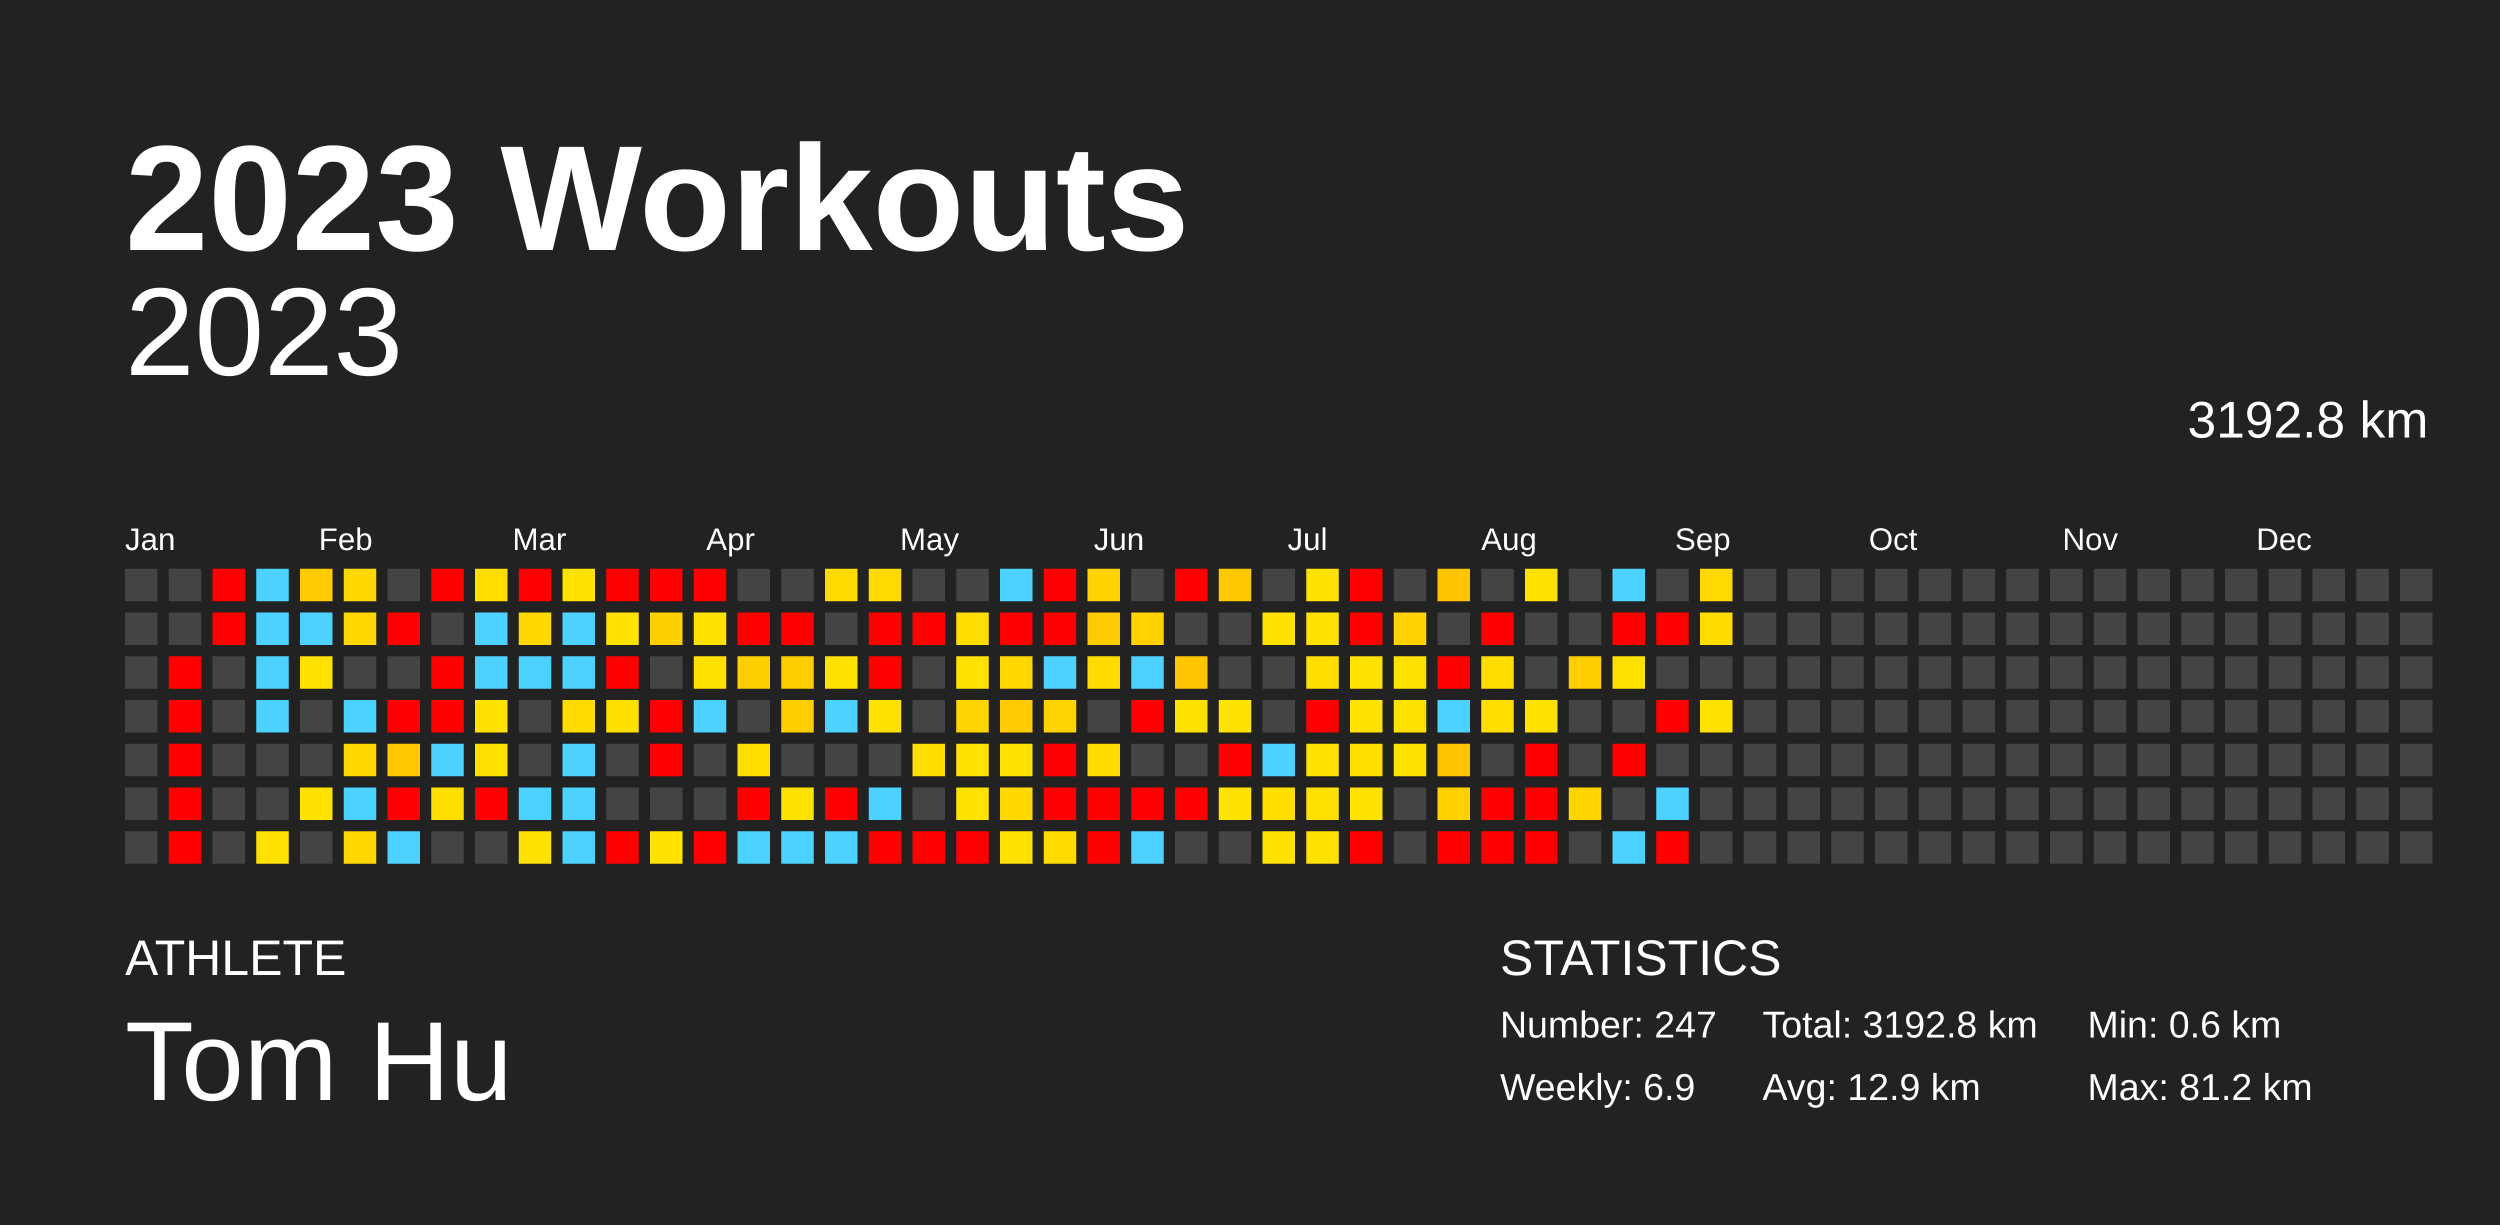
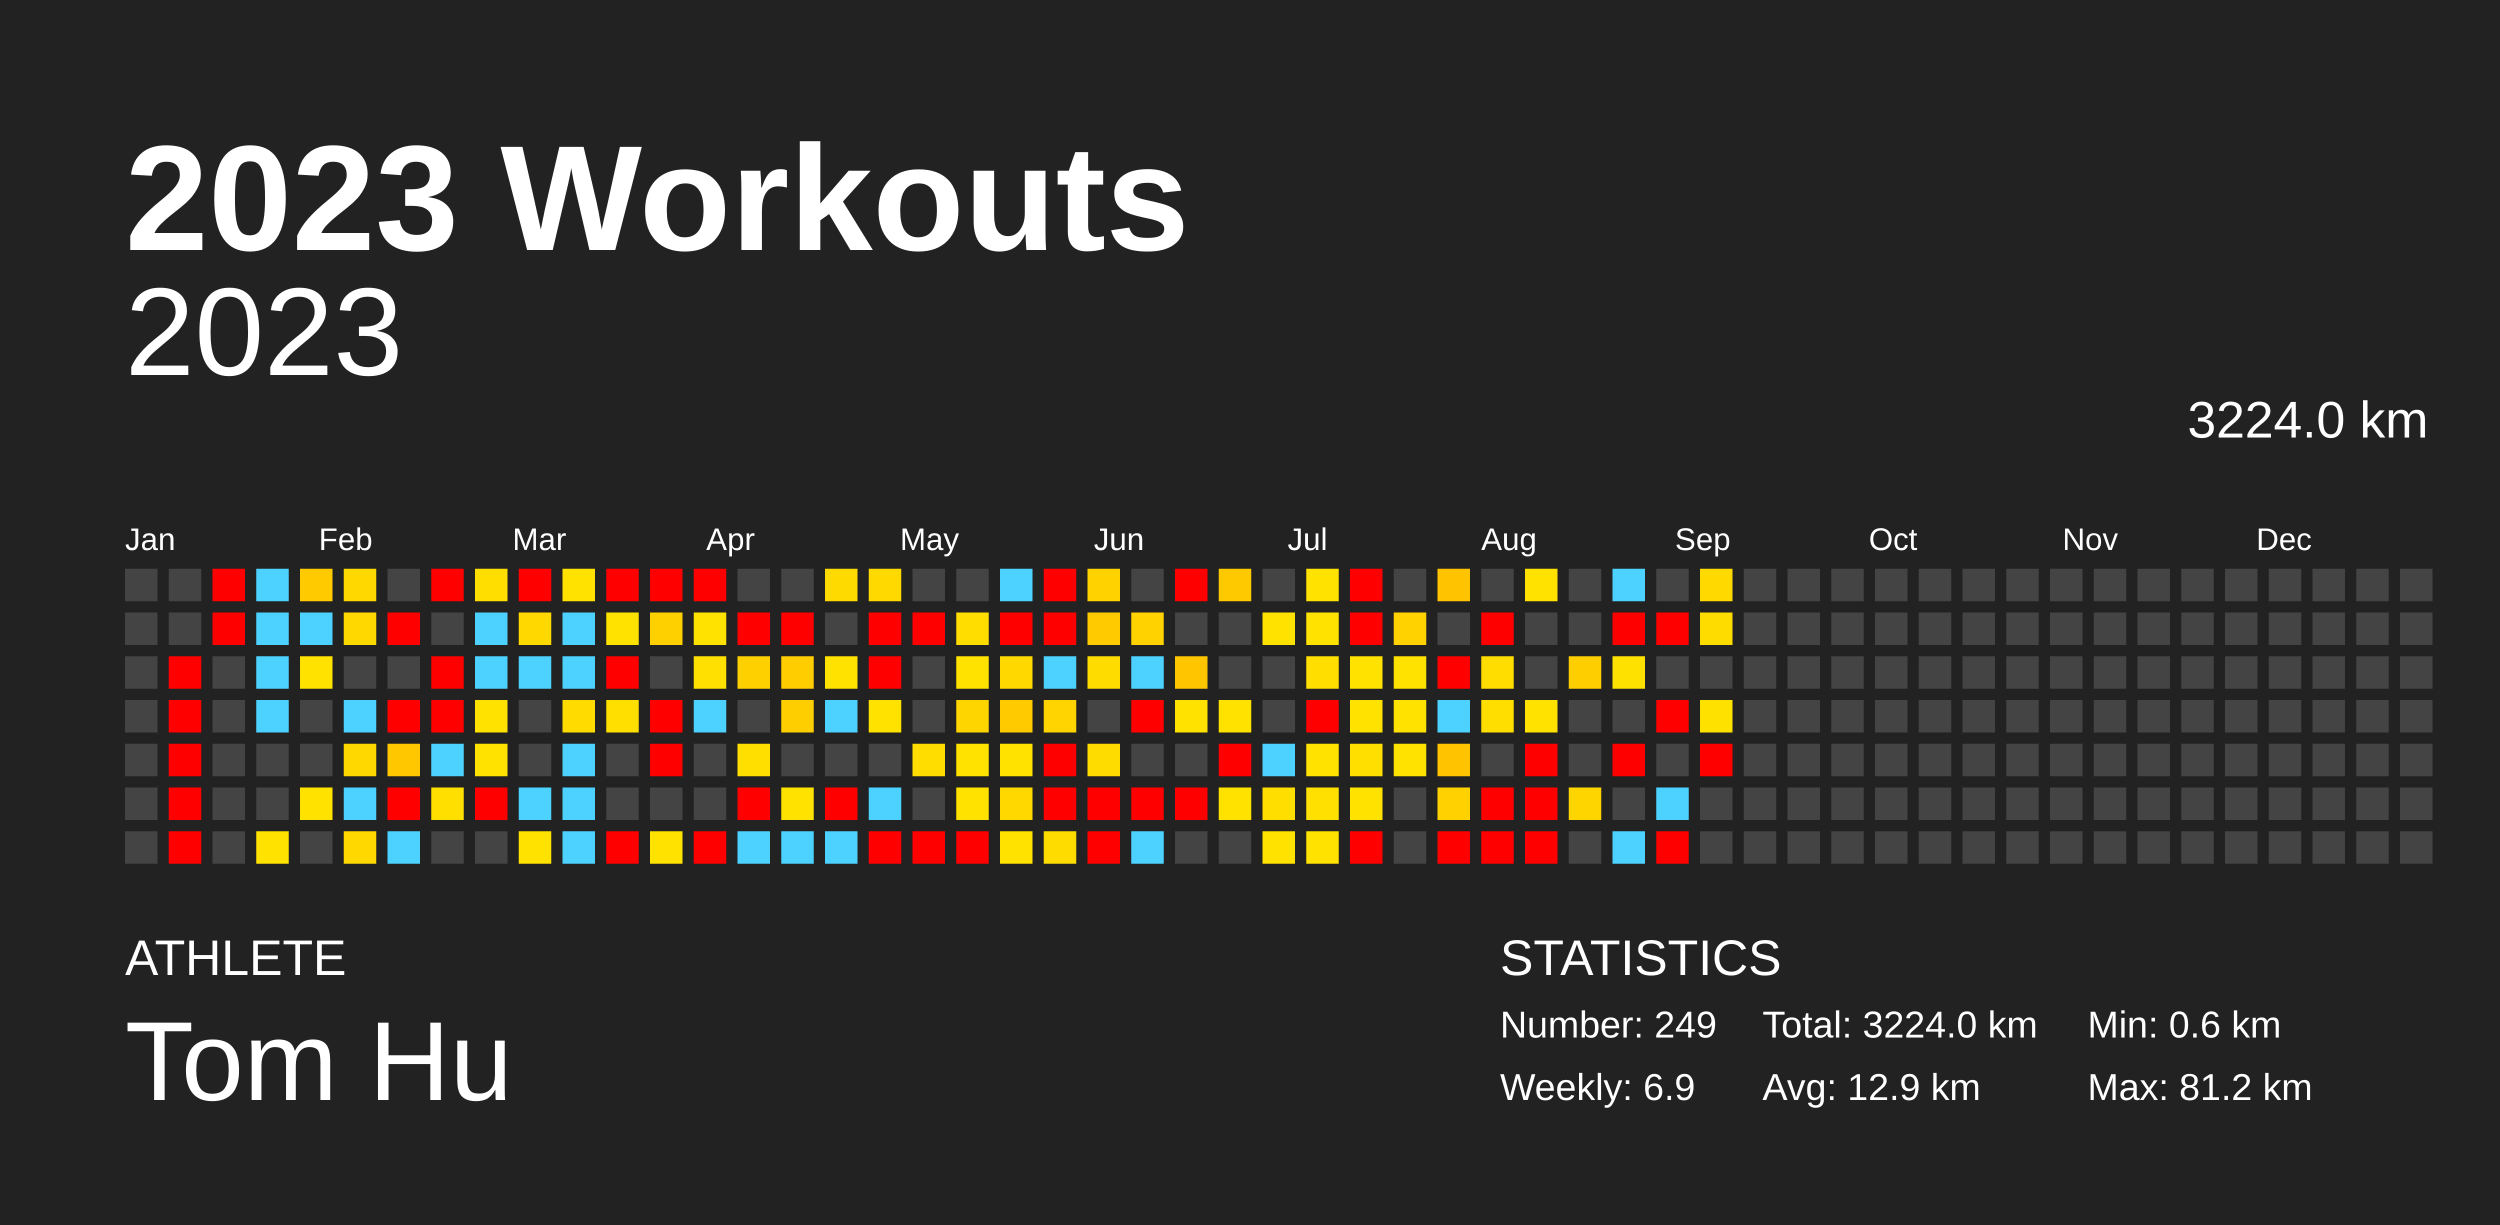
<svg xmlns="http://www.w3.org/2000/svg" baseProfile="full" height="98mm" version="1.1" viewBox="0,0,200,98" width="200mm">
  <defs />
  <rect fill="#222222" height="98" width="200" x="0" y="0" />
  <text fill="#FFFFFF" style="font-size:12px; font-family:Arial; font-weight:bold;" x="10" y="20">2023 Workouts</text>
  <text fill="#FFFFFF" style="font-size:4px; font-family:Arial" x="10" y="78">ATHLETE</text>
  <text fill="#FFFFFF" style="font-size:9px; font-family:Arial" x="10" y="88">Tom Hu</text>
  <text fill="#FFFFFF" style="font-size:4px; font-family:Arial" x="120" y="78">STATISTICS</text>
-   <text fill="#FFFFFF" style="font-size:3px; font-family:Arial" x="120" y="83">Number: 247</text>
+   <text fill="#FFFFFF" style="font-size:3px; font-family:Arial" x="120" y="83">Number: 249</text>
  <text fill="#FFFFFF" style="font-size:3px; font-family:Arial" x="120" y="88">Weekly: 6.9</text>
-   <text fill="#FFFFFF" style="font-size:3px; font-family:Arial" x="141" y="83">Total: 3192.8 km</text>
+   <text fill="#FFFFFF" style="font-size:3px; font-family:Arial" x="141" y="83">Total: 3224.0 km</text>
  <text fill="#FFFFFF" style="font-size:3px; font-family:Arial" x="141" y="88">Avg: 12.9 km</text>
  <text fill="#FFFFFF" style="font-size:3px; font-family:Arial" x="167" y="83">Min: 0.6 km</text>
  <text fill="#FFFFFF" style="font-size:3px; font-family:Arial" x="167" y="88">Max: 81.2 km</text>
  <text alignment-baseline="hanging" fill="#FFFFFF" style="font-size:10.0px; font-family:Arial;" x="10" y="30">2023</text>
-   <text alignment-baseline="hanging" fill="#FFFFFF" style="font-size:4.125px; font-family:Arial;" x="175" y="35">3192.8 km</text>
+   <text alignment-baseline="hanging" fill="#FFFFFF" style="font-size:4.125px; font-family:Arial;" x="175" y="35">3224.0 km</text>
  <text fill="#FFFFFF" style="font-size:2.5px; font-family:Arial" x="10.0" y="44">Jan</text>
  <text fill="#FFFFFF" style="font-size:2.5px; font-family:Arial" x="25.5" y="44">Feb</text>
  <text fill="#FFFFFF" style="font-size:2.5px; font-family:Arial" x="41.0" y="44">Mar</text>
  <text fill="#FFFFFF" style="font-size:2.5px; font-family:Arial" x="56.5" y="44">Apr</text>
  <text fill="#FFFFFF" style="font-size:2.5px; font-family:Arial" x="72.0" y="44">May</text>
  <text fill="#FFFFFF" style="font-size:2.5px; font-family:Arial" x="87.5" y="44">Jun</text>
  <text fill="#FFFFFF" style="font-size:2.5px; font-family:Arial" x="103.0" y="44">Jul</text>
  <text fill="#FFFFFF" style="font-size:2.5px; font-family:Arial" x="118.5" y="44">Aug</text>
  <text fill="#FFFFFF" style="font-size:2.5px; font-family:Arial" x="134.0" y="44">Sep</text>
  <text fill="#FFFFFF" style="font-size:2.5px; font-family:Arial" x="149.5" y="44">Oct</text>
  <text fill="#FFFFFF" style="font-size:2.5px; font-family:Arial" x="165.0" y="44">Nov</text>
  <text fill="#FFFFFF" style="font-size:2.5px; font-family:Arial" x="180.5" y="44">Dec</text>
  <rect fill="#444444" height="2.6" width="2.6" x="10.0" y="45.5" />
  <rect fill="#444444" height="2.6" width="2.6" x="10.0" y="49.0" />
  <rect fill="#444444" height="2.6" width="2.6" x="10.0" y="52.5" />
  <rect fill="#444444" height="2.6" width="2.6" x="10.0" y="56.0" />
  <rect fill="#444444" height="2.6" width="2.6" x="10.0" y="59.5" />
  <rect fill="#444444" height="2.6" width="2.6" x="10.0" y="63.0" />
  <rect fill="#444444" height="2.6" width="2.6" x="10.0" y="66.5" />
  <rect fill="#444444" height="2.6" width="2.6" x="13.5" y="45.5" />
  <rect fill="#444444" height="2.6" width="2.6" x="13.5" y="49.0" />
  <rect fill="red" height="2.6" width="2.6" x="13.5" y="52.5" />
  <rect fill="red" height="2.6" width="2.6" x="13.5" y="56.0" />
  <rect fill="red" height="2.6" width="2.6" x="13.5" y="59.5" />
  <rect fill="red" height="2.6" width="2.6" x="13.5" y="63.0" />
  <rect fill="red" height="2.6" width="2.6" x="13.5" y="66.5" />
  <rect fill="red" height="2.6" width="2.6" x="17.0" y="45.5" />
  <rect fill="red" height="2.6" width="2.6" x="17.0" y="49.0" />
  <rect fill="#444444" height="2.6" width="2.6" x="17.0" y="52.5" />
  <rect fill="#444444" height="2.6" width="2.6" x="17.0" y="56.0" />
  <rect fill="#444444" height="2.6" width="2.6" x="17.0" y="59.5" />
  <rect fill="#444444" height="2.6" width="2.6" x="17.0" y="63.0" />
  <rect fill="#444444" height="2.6" width="2.6" x="17.0" y="66.5" />
  <rect fill="#4dd2ff" height="2.6" width="2.6" x="20.5" y="45.5" />
  <rect fill="#4dd2ff" height="2.6" width="2.6" x="20.5" y="49.0" />
  <rect fill="#4dd2ff" height="2.6" width="2.6" x="20.5" y="52.5" />
  <rect fill="#4dd2ff" height="2.6" width="2.6" x="20.5" y="56.0" />
  <rect fill="#444444" height="2.6" width="2.6" x="20.5" y="59.5" />
  <rect fill="#444444" height="2.6" width="2.6" x="20.5" y="63.0" />
  <rect fill="#ffe200" height="2.6" width="2.6" x="20.5" y="66.5" />
  <rect fill="#ffca00" height="2.6" width="2.6" x="24.0" y="45.5" />
  <rect fill="#4dd2ff" height="2.6" width="2.6" x="24.0" y="49.0" />
  <rect fill="#ffe200" height="2.6" width="2.6" x="24.0" y="52.5" />
  <rect fill="#444444" height="2.6" width="2.6" x="24.0" y="56.0" />
  <rect fill="#444444" height="2.6" width="2.6" x="24.0" y="59.5" />
  <rect fill="#ffe200" height="2.6" width="2.6" x="24.0" y="63.0" />
  <rect fill="#444444" height="2.6" width="2.6" x="24.0" y="66.5" />
  <rect fill="#ffd800" height="2.6" width="2.6" x="27.5" y="45.5" />
  <rect fill="#ffd800" height="2.6" width="2.6" x="27.5" y="49.0" />
  <rect fill="#444444" height="2.6" width="2.6" x="27.5" y="52.5" />
  <rect fill="#4dd2ff" height="2.6" width="2.6" x="27.5" y="56.0" />
  <rect fill="#ffd800" height="2.6" width="2.6" x="27.5" y="59.5" />
  <rect fill="#4dd2ff" height="2.6" width="2.6" x="27.5" y="63.0" />
  <rect fill="#ffd800" height="2.6" width="2.6" x="27.5" y="66.5" />
  <rect fill="#444444" height="2.6" width="2.6" x="31.0" y="45.5" />
  <rect fill="red" height="2.6" width="2.6" x="31.0" y="49.0" />
  <rect fill="#444444" height="2.6" width="2.6" x="31.0" y="52.5" />
  <rect fill="red" height="2.6" width="2.6" x="31.0" y="56.0" />
  <rect fill="#ffc700" height="2.6" width="2.6" x="31.0" y="59.5" />
  <rect fill="red" height="2.6" width="2.6" x="31.0" y="63.0" />
  <rect fill="#4dd2ff" height="2.6" width="2.6" x="31.0" y="66.5" />
  <rect fill="red" height="2.6" width="2.6" x="34.5" y="45.5" />
  <rect fill="#444444" height="2.6" width="2.6" x="34.5" y="49.0" />
  <rect fill="red" height="2.6" width="2.6" x="34.5" y="52.5" />
  <rect fill="red" height="2.6" width="2.6" x="34.5" y="56.0" />
  <rect fill="#4dd2ff" height="2.6" width="2.6" x="34.5" y="59.5" />
  <rect fill="#ffdf00" height="2.6" width="2.6" x="34.5" y="63.0" />
  <rect fill="#444444" height="2.6" width="2.6" x="34.5" y="66.5" />
  <rect fill="#ffde00" height="2.6" width="2.6" x="38.0" y="45.5" />
  <rect fill="#4dd2ff" height="2.6" width="2.6" x="38.0" y="49.0" />
  <rect fill="#4dd2ff" height="2.6" width="2.6" x="38.0" y="52.5" />
  <rect fill="#ffe200" height="2.6" width="2.6" x="38.0" y="56.0" />
  <rect fill="#ffe200" height="2.6" width="2.6" x="38.0" y="59.5" />
  <rect fill="red" height="2.6" width="2.6" x="38.0" y="63.0" />
  <rect fill="#444444" height="2.6" width="2.6" x="38.0" y="66.5" />
  <rect fill="red" height="2.6" width="2.6" x="41.5" y="45.5" />
  <rect fill="#ffd800" height="2.6" width="2.6" x="41.5" y="49.0" />
  <rect fill="#4dd2ff" height="2.6" width="2.6" x="41.5" y="52.5" />
  <rect fill="#444444" height="2.6" width="2.6" x="41.5" y="56.0" />
  <rect fill="#444444" height="2.6" width="2.6" x="41.5" y="59.5" />
  <rect fill="#4dd2ff" height="2.6" width="2.6" x="41.5" y="63.0" />
  <rect fill="#ffe200" height="2.6" width="2.6" x="41.5" y="66.5" />
  <rect fill="#ffe200" height="2.6" width="2.6" x="45.0" y="45.5" />
  <rect fill="#4dd2ff" height="2.6" width="2.6" x="45.0" y="49.0" />
  <rect fill="#4dd2ff" height="2.6" width="2.6" x="45.0" y="52.5" />
  <rect fill="#ffdb00" height="2.6" width="2.6" x="45.0" y="56.0" />
  <rect fill="#4dd2ff" height="2.6" width="2.6" x="45.0" y="59.5" />
  <rect fill="#4dd2ff" height="2.6" width="2.6" x="45.0" y="63.0" />
  <rect fill="#4dd2ff" height="2.6" width="2.6" x="45.0" y="66.5" />
  <rect fill="red" height="2.6" width="2.6" x="48.5" y="45.5" />
  <rect fill="#ffe200" height="2.6" width="2.6" x="48.5" y="49.0" />
  <rect fill="red" height="2.6" width="2.6" x="48.5" y="52.5" />
  <rect fill="#ffdf00" height="2.6" width="2.6" x="48.5" y="56.0" />
  <rect fill="#444444" height="2.6" width="2.6" x="48.5" y="59.5" />
  <rect fill="#444444" height="2.6" width="2.6" x="48.5" y="63.0" />
  <rect fill="red" height="2.6" width="2.6" x="48.5" y="66.5" />
  <rect fill="red" height="2.6" width="2.6" x="52.0" y="45.5" />
  <rect fill="#ffd000" height="2.6" width="2.6" x="52.0" y="49.0" />
  <rect fill="#444444" height="2.6" width="2.6" x="52.0" y="52.5" />
  <rect fill="red" height="2.6" width="2.6" x="52.0" y="56.0" />
  <rect fill="red" height="2.6" width="2.6" x="52.0" y="59.5" />
  <rect fill="#444444" height="2.6" width="2.6" x="52.0" y="63.0" />
  <rect fill="#ffe200" height="2.6" width="2.6" x="52.0" y="66.5" />
  <rect fill="red" height="2.6" width="2.6" x="55.5" y="45.5" />
  <rect fill="#ffe200" height="2.6" width="2.6" x="55.5" y="49.0" />
  <rect fill="#ffe000" height="2.6" width="2.6" x="55.5" y="52.5" />
  <rect fill="#4dd2ff" height="2.6" width="2.6" x="55.5" y="56.0" />
  <rect fill="#444444" height="2.6" width="2.6" x="55.5" y="59.5" />
  <rect fill="#444444" height="2.6" width="2.6" x="55.5" y="63.0" />
  <rect fill="red" height="2.6" width="2.6" x="55.5" y="66.5" />
  <rect fill="#444444" height="2.6" width="2.6" x="59.0" y="45.5" />
  <rect fill="red" height="2.6" width="2.6" x="59.0" y="49.0" />
  <rect fill="#ffd000" height="2.6" width="2.6" x="59.0" y="52.5" />
  <rect fill="#444444" height="2.6" width="2.6" x="59.0" y="56.0" />
  <rect fill="#ffdf00" height="2.6" width="2.6" x="59.0" y="59.5" />
  <rect fill="red" height="2.6" width="2.6" x="59.0" y="63.0" />
  <rect fill="#4dd2ff" height="2.6" width="2.6" x="59.0" y="66.5" />
  <rect fill="#444444" height="2.6" width="2.6" x="62.5" y="45.5" />
  <rect fill="red" height="2.6" width="2.6" x="62.5" y="49.0" />
  <rect fill="#ffcd00" height="2.6" width="2.6" x="62.5" y="52.5" />
  <rect fill="#ffce00" height="2.6" width="2.6" x="62.5" y="56.0" />
  <rect fill="#444444" height="2.6" width="2.6" x="62.5" y="59.5" />
  <rect fill="#ffe200" height="2.6" width="2.6" x="62.5" y="63.0" />
  <rect fill="#4dd2ff" height="2.6" width="2.6" x="62.5" y="66.5" />
  <rect fill="#ffda00" height="2.6" width="2.6" x="66.0" y="45.5" />
  <rect fill="#444444" height="2.6" width="2.6" x="66.0" y="49.0" />
  <rect fill="#ffe200" height="2.6" width="2.6" x="66.0" y="52.5" />
  <rect fill="#4dd2ff" height="2.6" width="2.6" x="66.0" y="56.0" />
  <rect fill="#444444" height="2.6" width="2.6" x="66.0" y="59.5" />
  <rect fill="red" height="2.6" width="2.6" x="66.0" y="63.0" />
  <rect fill="#4dd2ff" height="2.6" width="2.6" x="66.0" y="66.5" />
  <rect fill="#ffd900" height="2.6" width="2.6" x="69.5" y="45.5" />
  <rect fill="red" height="2.6" width="2.6" x="69.5" y="49.0" />
  <rect fill="red" height="2.6" width="2.6" x="69.5" y="52.5" />
  <rect fill="#ffe200" height="2.6" width="2.6" x="69.5" y="56.0" />
  <rect fill="#444444" height="2.6" width="2.6" x="69.5" y="59.5" />
  <rect fill="#4dd2ff" height="2.6" width="2.6" x="69.5" y="63.0" />
  <rect fill="red" height="2.6" width="2.6" x="69.5" y="66.5" />
  <rect fill="#444444" height="2.6" width="2.6" x="73.0" y="45.5" />
  <rect fill="red" height="2.6" width="2.6" x="73.0" y="49.0" />
  <rect fill="#444444" height="2.6" width="2.6" x="73.0" y="52.5" />
  <rect fill="#444444" height="2.6" width="2.6" x="73.0" y="56.0" />
  <rect fill="#ffdd00" height="2.6" width="2.6" x="73.0" y="59.5" />
  <rect fill="#444444" height="2.6" width="2.6" x="73.0" y="63.0" />
  <rect fill="red" height="2.6" width="2.6" x="73.0" y="66.5" />
  <rect fill="#444444" height="2.6" width="2.6" x="76.5" y="45.5" />
  <rect fill="#ffdd00" height="2.6" width="2.6" x="76.5" y="49.0" />
  <rect fill="#ffe200" height="2.6" width="2.6" x="76.5" y="52.5" />
  <rect fill="#ffd500" height="2.6" width="2.6" x="76.5" y="56.0" />
  <rect fill="#ffe200" height="2.6" width="2.6" x="76.5" y="59.5" />
  <rect fill="#ffe200" height="2.6" width="2.6" x="76.5" y="63.0" />
  <rect fill="red" height="2.6" width="2.6" x="76.5" y="66.5" />
  <rect fill="#4dd2ff" height="2.6" width="2.6" x="80.0" y="45.5" />
  <rect fill="red" height="2.6" width="2.6" x="80.0" y="49.0" />
  <rect fill="#ffd800" height="2.6" width="2.6" x="80.0" y="52.5" />
  <rect fill="#ffcb00" height="2.6" width="2.6" x="80.0" y="56.0" />
  <rect fill="#ffe200" height="2.6" width="2.6" x="80.0" y="59.5" />
  <rect fill="#ffd800" height="2.6" width="2.6" x="80.0" y="63.0" />
  <rect fill="#ffe200" height="2.6" width="2.6" x="80.0" y="66.5" />
  <rect fill="red" height="2.6" width="2.6" x="83.5" y="45.5" />
  <rect fill="red" height="2.6" width="2.6" x="83.5" y="49.0" />
  <rect fill="#4dd2ff" height="2.6" width="2.6" x="83.5" y="52.5" />
  <rect fill="#ffd400" height="2.6" width="2.6" x="83.5" y="56.0" />
  <rect fill="red" height="2.6" width="2.6" x="83.5" y="59.5" />
  <rect fill="red" height="2.6" width="2.6" x="83.5" y="63.0" />
  <rect fill="#ffdc00" height="2.6" width="2.6" x="83.5" y="66.5" />
  <rect fill="#ffd200" height="2.6" width="2.6" x="87.0" y="45.5" />
  <rect fill="#ffcb00" height="2.6" width="2.6" x="87.0" y="49.0" />
  <rect fill="#ffdc00" height="2.6" width="2.6" x="87.0" y="52.5" />
  <rect fill="#444444" height="2.6" width="2.6" x="87.0" y="56.0" />
  <rect fill="#ffdc00" height="2.6" width="2.6" x="87.0" y="59.5" />
  <rect fill="red" height="2.6" width="2.6" x="87.0" y="63.0" />
  <rect fill="red" height="2.6" width="2.6" x="87.0" y="66.5" />
  <rect fill="#444444" height="2.6" width="2.6" x="90.5" y="45.5" />
  <rect fill="#ffd200" height="2.6" width="2.6" x="90.5" y="49.0" />
  <rect fill="#4dd2ff" height="2.6" width="2.6" x="90.5" y="52.5" />
  <rect fill="red" height="2.6" width="2.6" x="90.5" y="56.0" />
  <rect fill="#444444" height="2.6" width="2.6" x="90.5" y="59.5" />
  <rect fill="red" height="2.6" width="2.6" x="90.5" y="63.0" />
  <rect fill="#4dd2ff" height="2.6" width="2.6" x="90.5" y="66.5" />
  <rect fill="red" height="2.6" width="2.6" x="94.0" y="45.5" />
  <rect fill="#444444" height="2.6" width="2.6" x="94.0" y="49.0" />
  <rect fill="#ffc600" height="2.6" width="2.6" x="94.0" y="52.5" />
  <rect fill="#ffe200" height="2.6" width="2.6" x="94.0" y="56.0" />
  <rect fill="#444444" height="2.6" width="2.6" x="94.0" y="59.5" />
  <rect fill="red" height="2.6" width="2.6" x="94.0" y="63.0" />
  <rect fill="#444444" height="2.6" width="2.6" x="94.0" y="66.5" />
  <rect fill="#ffc900" height="2.6" width="2.6" x="97.5" y="45.5" />
  <rect fill="#444444" height="2.6" width="2.6" x="97.5" y="49.0" />
  <rect fill="#444444" height="2.6" width="2.6" x="97.5" y="52.5" />
  <rect fill="#ffe200" height="2.6" width="2.6" x="97.5" y="56.0" />
  <rect fill="red" height="2.6" width="2.6" x="97.5" y="59.5" />
  <rect fill="#ffe200" height="2.6" width="2.6" x="97.5" y="63.0" />
  <rect fill="#444444" height="2.6" width="2.6" x="97.5" y="66.5" />
  <rect fill="#444444" height="2.6" width="2.6" x="101.0" y="45.5" />
  <rect fill="#ffe200" height="2.6" width="2.6" x="101.0" y="49.0" />
  <rect fill="#444444" height="2.6" width="2.6" x="101.0" y="52.5" />
  <rect fill="#444444" height="2.6" width="2.6" x="101.0" y="56.0" />
  <rect fill="#4dd2ff" height="2.6" width="2.6" x="101.0" y="59.5" />
  <rect fill="#ffde00" height="2.6" width="2.6" x="101.0" y="63.0" />
  <rect fill="#ffe200" height="2.6" width="2.6" x="101.0" y="66.5" />
  <rect fill="#ffe200" height="2.6" width="2.6" x="104.5" y="45.5" />
  <rect fill="#ffe200" height="2.6" width="2.6" x="104.5" y="49.0" />
  <rect fill="#ffde00" height="2.6" width="2.6" x="104.5" y="52.5" />
  <rect fill="red" height="2.6" width="2.6" x="104.5" y="56.0" />
  <rect fill="#ffe200" height="2.6" width="2.6" x="104.5" y="59.5" />
  <rect fill="#ffe000" height="2.6" width="2.6" x="104.5" y="63.0" />
  <rect fill="#ffe200" height="2.6" width="2.6" x="104.5" y="66.5" />
  <rect fill="red" height="2.6" width="2.6" x="108.0" y="45.5" />
  <rect fill="red" height="2.6" width="2.6" x="108.0" y="49.0" />
  <rect fill="#ffe200" height="2.6" width="2.6" x="108.0" y="52.5" />
  <rect fill="#ffe200" height="2.6" width="2.6" x="108.0" y="56.0" />
  <rect fill="#ffdf00" height="2.6" width="2.6" x="108.0" y="59.5" />
  <rect fill="#ffe200" height="2.6" width="2.6" x="108.0" y="63.0" />
  <rect fill="red" height="2.6" width="2.6" x="108.0" y="66.5" />
  <rect fill="#444444" height="2.6" width="2.6" x="111.5" y="45.5" />
  <rect fill="#ffd200" height="2.6" width="2.6" x="111.5" y="49.0" />
  <rect fill="#ffe200" height="2.6" width="2.6" x="111.5" y="52.5" />
  <rect fill="#ffe200" height="2.6" width="2.6" x="111.5" y="56.0" />
  <rect fill="#ffe200" height="2.6" width="2.6" x="111.5" y="59.5" />
  <rect fill="#444444" height="2.6" width="2.6" x="111.5" y="63.0" />
  <rect fill="#444444" height="2.6" width="2.6" x="111.5" y="66.5" />
  <rect fill="#ffc300" height="2.6" width="2.6" x="115.0" y="45.5" />
  <rect fill="#444444" height="2.6" width="2.6" x="115.0" y="49.0" />
  <rect fill="red" height="2.6" width="2.6" x="115.0" y="52.5" />
  <rect fill="#4dd2ff" height="2.6" width="2.6" x="115.0" y="56.0" />
  <rect fill="#ffc300" height="2.6" width="2.6" x="115.0" y="59.5" />
  <rect fill="#ffd100" height="2.6" width="2.6" x="115.0" y="63.0" />
  <rect fill="red" height="2.6" width="2.6" x="115.0" y="66.5" />
  <rect fill="#444444" height="2.6" width="2.6" x="118.5" y="45.5" />
  <rect fill="red" height="2.6" width="2.6" x="118.5" y="49.0" />
  <rect fill="#ffdd00" height="2.6" width="2.6" x="118.5" y="52.5" />
  <rect fill="#ffde00" height="2.6" width="2.6" x="118.5" y="56.0" />
  <rect fill="#444444" height="2.6" width="2.6" x="118.5" y="59.5" />
  <rect fill="red" height="2.6" width="2.6" x="118.5" y="63.0" />
  <rect fill="red" height="2.6" width="2.6" x="118.5" y="66.5" />
  <rect fill="#ffe200" height="2.6" width="2.6" x="122.0" y="45.5" />
  <rect fill="#444444" height="2.6" width="2.6" x="122.0" y="49.0" />
  <rect fill="#444444" height="2.6" width="2.6" x="122.0" y="52.5" />
  <rect fill="#ffe200" height="2.6" width="2.6" x="122.0" y="56.0" />
  <rect fill="red" height="2.6" width="2.6" x="122.0" y="59.5" />
  <rect fill="red" height="2.6" width="2.6" x="122.0" y="63.0" />
  <rect fill="red" height="2.6" width="2.6" x="122.0" y="66.5" />
  <rect fill="#444444" height="2.6" width="2.6" x="125.5" y="45.5" />
  <rect fill="#444444" height="2.6" width="2.6" x="125.5" y="49.0" />
  <rect fill="#ffce00" height="2.6" width="2.6" x="125.5" y="52.5" />
  <rect fill="#444444" height="2.6" width="2.6" x="125.5" y="56.0" />
  <rect fill="#444444" height="2.6" width="2.6" x="125.5" y="59.5" />
  <rect fill="#ffd500" height="2.6" width="2.6" x="125.5" y="63.0" />
  <rect fill="#444444" height="2.6" width="2.6" x="125.5" y="66.5" />
  <rect fill="#4dd2ff" height="2.6" width="2.6" x="129.0" y="45.5" />
  <rect fill="red" height="2.6" width="2.6" x="129.0" y="49.0" />
  <rect fill="#ffe100" height="2.6" width="2.6" x="129.0" y="52.5" />
  <rect fill="#444444" height="2.6" width="2.6" x="129.0" y="56.0" />
  <rect fill="red" height="2.6" width="2.6" x="129.0" y="59.5" />
  <rect fill="#444444" height="2.6" width="2.6" x="129.0" y="63.0" />
  <rect fill="#4dd2ff" height="2.6" width="2.6" x="129.0" y="66.5" />
  <rect fill="#444444" height="2.6" width="2.6" x="132.5" y="45.5" />
  <rect fill="red" height="2.6" width="2.6" x="132.5" y="49.0" />
  <rect fill="#444444" height="2.6" width="2.6" x="132.5" y="52.5" />
  <rect fill="red" height="2.6" width="2.6" x="132.5" y="56.0" />
  <rect fill="#444444" height="2.6" width="2.6" x="132.5" y="59.5" />
  <rect fill="#4dd2ff" height="2.6" width="2.6" x="132.5" y="63.0" />
  <rect fill="red" height="2.6" width="2.6" x="132.5" y="66.5" />
  <rect fill="#ffd900" height="2.6" width="2.6" x="136.0" y="45.5" />
  <rect fill="#ffdc00" height="2.6" width="2.6" x="136.0" y="49.0" />
  <rect fill="#444444" height="2.6" width="2.6" x="136.0" y="52.5" />
  <rect fill="#ffe100" height="2.6" width="2.6" x="136.0" y="56.0" />
-   <rect fill="#444444" height="2.6" width="2.6" x="136.0" y="59.5" />
+   <rect fill="red" height="2.6" width="2.6" x="136.0" y="59.5" />
  <rect fill="#444444" height="2.6" width="2.6" x="136.0" y="63.0" />
  <rect fill="#444444" height="2.6" width="2.6" x="136.0" y="66.5" />
  <rect fill="#444444" height="2.6" width="2.6" x="139.5" y="45.5" />
  <rect fill="#444444" height="2.6" width="2.6" x="139.5" y="49.0" />
  <rect fill="#444444" height="2.6" width="2.6" x="139.5" y="52.5" />
  <rect fill="#444444" height="2.6" width="2.6" x="139.5" y="56.0" />
  <rect fill="#444444" height="2.6" width="2.6" x="139.5" y="59.5" />
  <rect fill="#444444" height="2.6" width="2.6" x="139.5" y="63.0" />
  <rect fill="#444444" height="2.6" width="2.6" x="139.5" y="66.5" />
  <rect fill="#444444" height="2.6" width="2.6" x="143.0" y="45.5" />
  <rect fill="#444444" height="2.6" width="2.6" x="143.0" y="49.0" />
  <rect fill="#444444" height="2.6" width="2.6" x="143.0" y="52.5" />
  <rect fill="#444444" height="2.6" width="2.6" x="143.0" y="56.0" />
  <rect fill="#444444" height="2.6" width="2.6" x="143.0" y="59.5" />
  <rect fill="#444444" height="2.6" width="2.6" x="143.0" y="63.0" />
  <rect fill="#444444" height="2.6" width="2.6" x="143.0" y="66.5" />
  <rect fill="#444444" height="2.6" width="2.6" x="146.5" y="45.5" />
  <rect fill="#444444" height="2.6" width="2.6" x="146.5" y="49.0" />
  <rect fill="#444444" height="2.6" width="2.6" x="146.5" y="52.5" />
  <rect fill="#444444" height="2.6" width="2.6" x="146.5" y="56.0" />
  <rect fill="#444444" height="2.6" width="2.6" x="146.5" y="59.5" />
  <rect fill="#444444" height="2.6" width="2.6" x="146.5" y="63.0" />
  <rect fill="#444444" height="2.6" width="2.6" x="146.5" y="66.5" />
  <rect fill="#444444" height="2.6" width="2.6" x="150.0" y="45.5" />
  <rect fill="#444444" height="2.6" width="2.6" x="150.0" y="49.0" />
  <rect fill="#444444" height="2.6" width="2.6" x="150.0" y="52.5" />
  <rect fill="#444444" height="2.6" width="2.6" x="150.0" y="56.0" />
  <rect fill="#444444" height="2.6" width="2.6" x="150.0" y="59.5" />
  <rect fill="#444444" height="2.6" width="2.6" x="150.0" y="63.0" />
  <rect fill="#444444" height="2.6" width="2.6" x="150.0" y="66.5" />
  <rect fill="#444444" height="2.6" width="2.6" x="153.5" y="45.5" />
  <rect fill="#444444" height="2.6" width="2.6" x="153.5" y="49.0" />
  <rect fill="#444444" height="2.6" width="2.6" x="153.5" y="52.5" />
  <rect fill="#444444" height="2.6" width="2.6" x="153.5" y="56.0" />
  <rect fill="#444444" height="2.6" width="2.6" x="153.5" y="59.5" />
  <rect fill="#444444" height="2.6" width="2.6" x="153.5" y="63.0" />
  <rect fill="#444444" height="2.6" width="2.6" x="153.5" y="66.5" />
  <rect fill="#444444" height="2.6" width="2.6" x="157.0" y="45.5" />
  <rect fill="#444444" height="2.6" width="2.6" x="157.0" y="49.0" />
  <rect fill="#444444" height="2.6" width="2.6" x="157.0" y="52.5" />
  <rect fill="#444444" height="2.6" width="2.6" x="157.0" y="56.0" />
  <rect fill="#444444" height="2.6" width="2.6" x="157.0" y="59.5" />
  <rect fill="#444444" height="2.6" width="2.6" x="157.0" y="63.0" />
  <rect fill="#444444" height="2.6" width="2.6" x="157.0" y="66.5" />
  <rect fill="#444444" height="2.6" width="2.6" x="160.5" y="45.5" />
  <rect fill="#444444" height="2.6" width="2.6" x="160.5" y="49.0" />
  <rect fill="#444444" height="2.6" width="2.6" x="160.5" y="52.5" />
  <rect fill="#444444" height="2.6" width="2.6" x="160.5" y="56.0" />
  <rect fill="#444444" height="2.6" width="2.6" x="160.5" y="59.5" />
  <rect fill="#444444" height="2.6" width="2.6" x="160.5" y="63.0" />
  <rect fill="#444444" height="2.6" width="2.6" x="160.5" y="66.5" />
  <rect fill="#444444" height="2.6" width="2.6" x="164.0" y="45.5" />
  <rect fill="#444444" height="2.6" width="2.6" x="164.0" y="49.0" />
  <rect fill="#444444" height="2.6" width="2.6" x="164.0" y="52.5" />
  <rect fill="#444444" height="2.6" width="2.6" x="164.0" y="56.0" />
  <rect fill="#444444" height="2.6" width="2.6" x="164.0" y="59.5" />
  <rect fill="#444444" height="2.6" width="2.6" x="164.0" y="63.0" />
  <rect fill="#444444" height="2.6" width="2.6" x="164.0" y="66.5" />
  <rect fill="#444444" height="2.6" width="2.6" x="167.5" y="45.5" />
  <rect fill="#444444" height="2.6" width="2.6" x="167.5" y="49.0" />
  <rect fill="#444444" height="2.6" width="2.6" x="167.5" y="52.5" />
  <rect fill="#444444" height="2.6" width="2.6" x="167.5" y="56.0" />
  <rect fill="#444444" height="2.6" width="2.6" x="167.5" y="59.5" />
  <rect fill="#444444" height="2.6" width="2.6" x="167.5" y="63.0" />
  <rect fill="#444444" height="2.6" width="2.6" x="167.5" y="66.5" />
  <rect fill="#444444" height="2.6" width="2.6" x="171.0" y="45.5" />
  <rect fill="#444444" height="2.6" width="2.6" x="171.0" y="49.0" />
  <rect fill="#444444" height="2.6" width="2.6" x="171.0" y="52.5" />
  <rect fill="#444444" height="2.6" width="2.6" x="171.0" y="56.0" />
  <rect fill="#444444" height="2.6" width="2.6" x="171.0" y="59.5" />
  <rect fill="#444444" height="2.6" width="2.6" x="171.0" y="63.0" />
  <rect fill="#444444" height="2.6" width="2.6" x="171.0" y="66.5" />
  <rect fill="#444444" height="2.6" width="2.6" x="174.5" y="45.5" />
  <rect fill="#444444" height="2.6" width="2.6" x="174.5" y="49.0" />
  <rect fill="#444444" height="2.6" width="2.6" x="174.5" y="52.5" />
  <rect fill="#444444" height="2.6" width="2.6" x="174.5" y="56.0" />
  <rect fill="#444444" height="2.6" width="2.6" x="174.5" y="59.5" />
  <rect fill="#444444" height="2.6" width="2.6" x="174.5" y="63.0" />
  <rect fill="#444444" height="2.6" width="2.6" x="174.5" y="66.5" />
  <rect fill="#444444" height="2.6" width="2.6" x="178.0" y="45.5" />
  <rect fill="#444444" height="2.6" width="2.6" x="178.0" y="49.0" />
  <rect fill="#444444" height="2.6" width="2.6" x="178.0" y="52.5" />
  <rect fill="#444444" height="2.6" width="2.6" x="178.0" y="56.0" />
  <rect fill="#444444" height="2.6" width="2.6" x="178.0" y="59.5" />
  <rect fill="#444444" height="2.6" width="2.6" x="178.0" y="63.0" />
  <rect fill="#444444" height="2.6" width="2.6" x="178.0" y="66.5" />
  <rect fill="#444444" height="2.6" width="2.6" x="181.5" y="45.5" />
  <rect fill="#444444" height="2.6" width="2.6" x="181.5" y="49.0" />
  <rect fill="#444444" height="2.6" width="2.6" x="181.5" y="52.5" />
  <rect fill="#444444" height="2.6" width="2.6" x="181.5" y="56.0" />
  <rect fill="#444444" height="2.6" width="2.6" x="181.5" y="59.5" />
  <rect fill="#444444" height="2.6" width="2.6" x="181.5" y="63.0" />
  <rect fill="#444444" height="2.6" width="2.6" x="181.5" y="66.5" />
  <rect fill="#444444" height="2.6" width="2.6" x="185.0" y="45.5" />
  <rect fill="#444444" height="2.6" width="2.6" x="185.0" y="49.0" />
  <rect fill="#444444" height="2.6" width="2.6" x="185.0" y="52.5" />
  <rect fill="#444444" height="2.6" width="2.6" x="185.0" y="56.0" />
  <rect fill="#444444" height="2.6" width="2.6" x="185.0" y="59.5" />
  <rect fill="#444444" height="2.6" width="2.6" x="185.0" y="63.0" />
  <rect fill="#444444" height="2.6" width="2.6" x="185.0" y="66.5" />
  <rect fill="#444444" height="2.6" width="2.6" x="188.5" y="45.5" />
  <rect fill="#444444" height="2.6" width="2.6" x="188.5" y="49.0" />
  <rect fill="#444444" height="2.6" width="2.6" x="188.5" y="52.5" />
  <rect fill="#444444" height="2.6" width="2.6" x="188.5" y="56.0" />
  <rect fill="#444444" height="2.6" width="2.6" x="188.5" y="59.5" />
  <rect fill="#444444" height="2.6" width="2.6" x="188.5" y="63.0" />
  <rect fill="#444444" height="2.6" width="2.6" x="188.5" y="66.5" />
  <rect fill="#444444" height="2.6" width="2.6" x="192.0" y="45.5" />
  <rect fill="#444444" height="2.6" width="2.6" x="192.0" y="49.0" />
  <rect fill="#444444" height="2.6" width="2.6" x="192.0" y="52.5" />
  <rect fill="#444444" height="2.6" width="2.6" x="192.0" y="56.0" />
  <rect fill="#444444" height="2.6" width="2.6" x="192.0" y="59.5" />
  <rect fill="#444444" height="2.6" width="2.6" x="192.0" y="63.0" />
  <rect fill="#444444" height="2.6" width="2.6" x="192.0" y="66.5" />
</svg>
